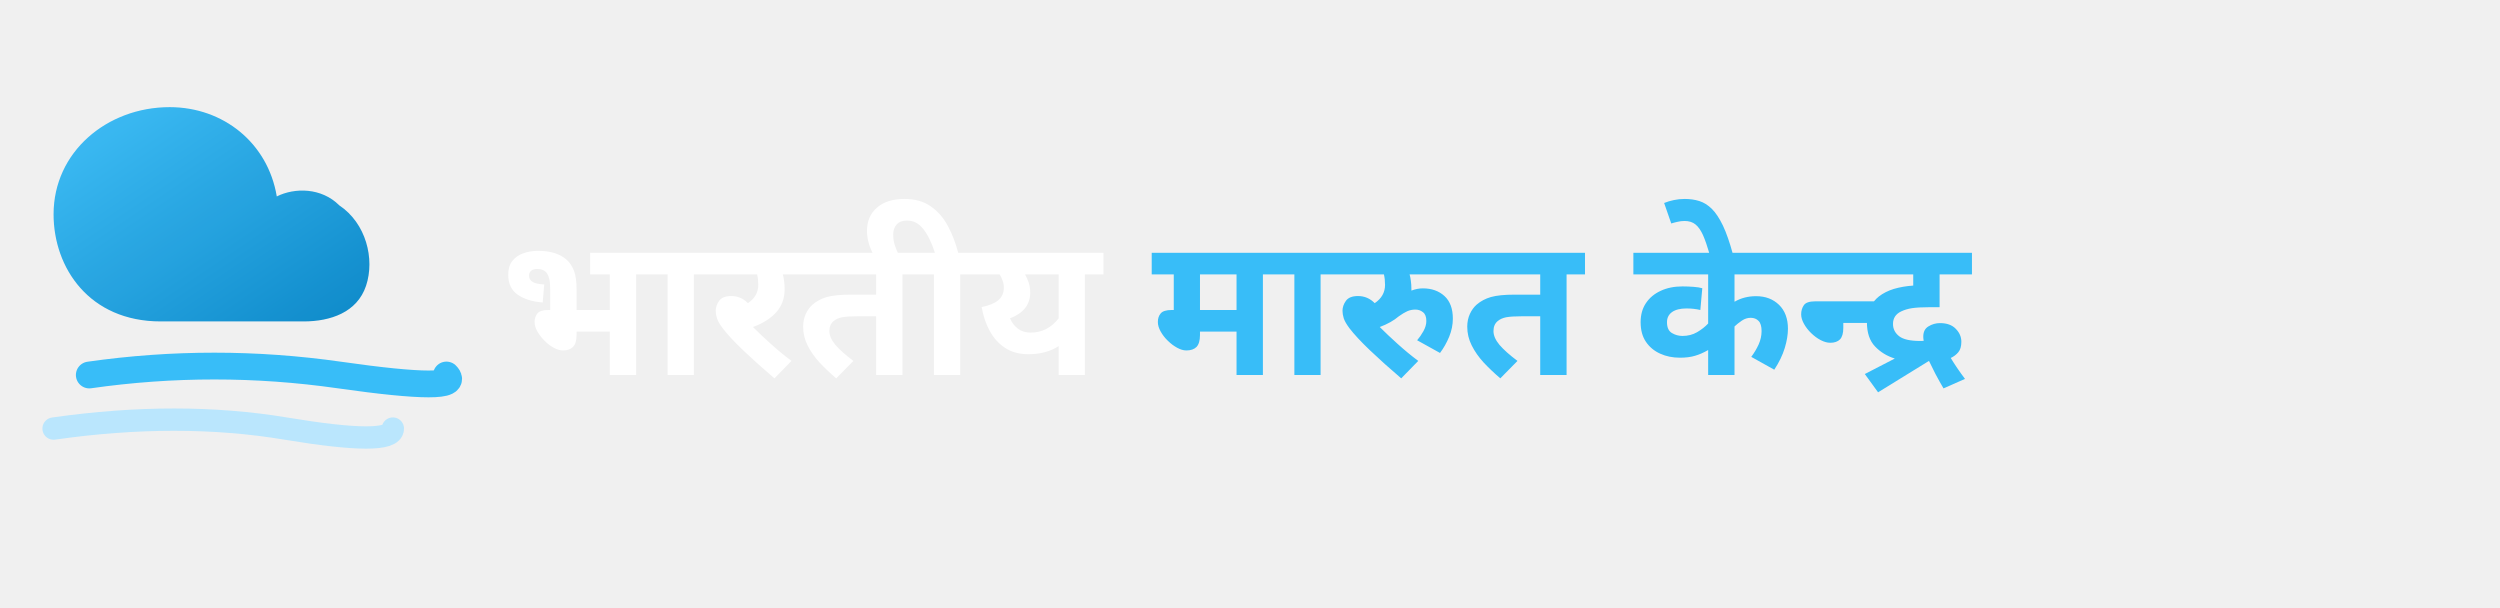
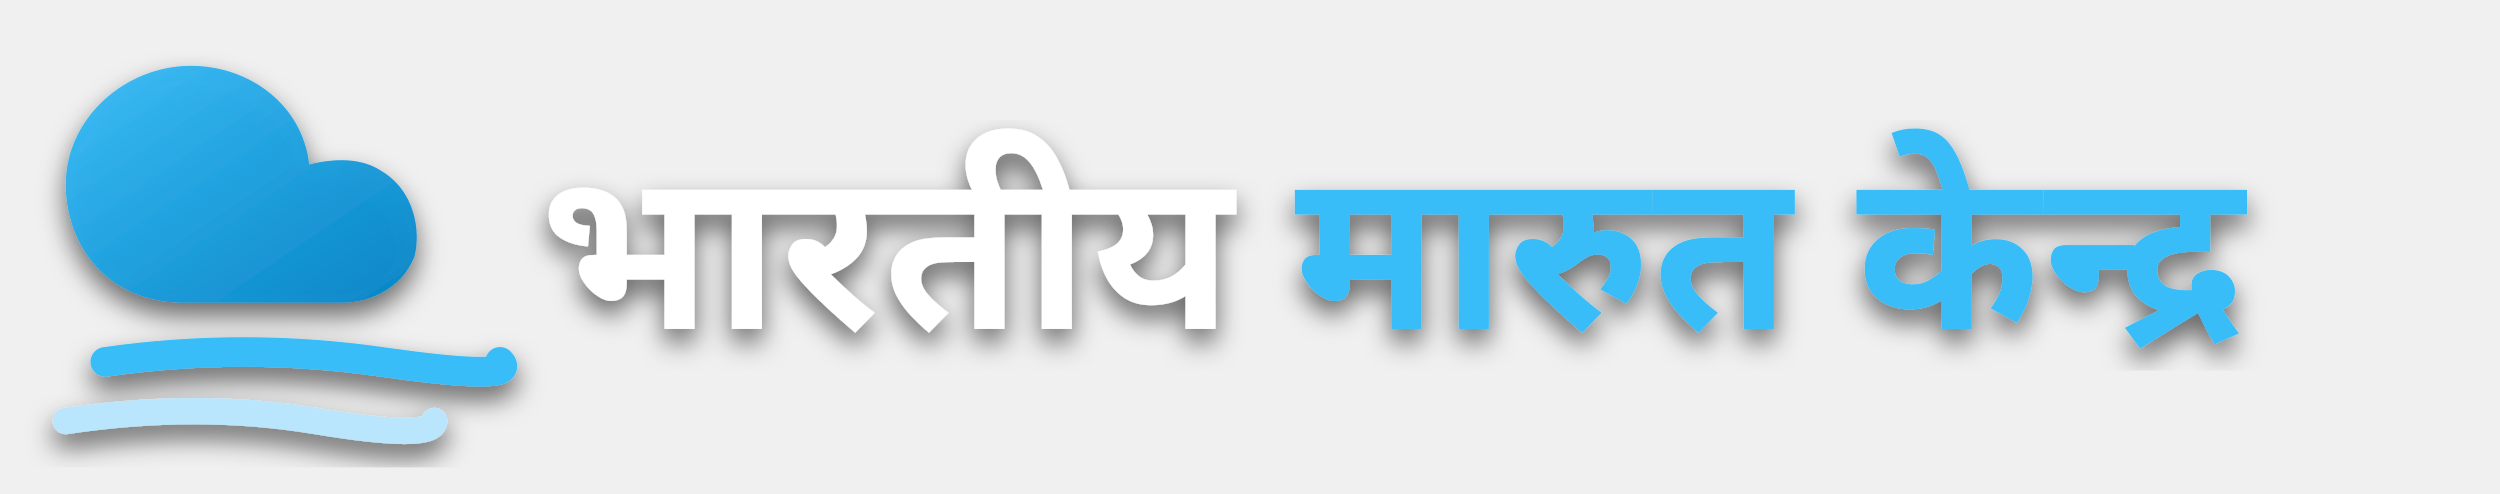
- <svg xmlns="http://www.w3.org/2000/svg" width="280px" height="68px" viewBox="0 0 280 68" version="1.1">
+ <svg xmlns="http://www.w3.org/2000/svg" width="380px" height="75px" viewBox="0 0 380 75" version="1.1">
  <defs>
    <linearGradient id="marutGrad" x1="0%" y1="0%" x2="100%" y2="100%">
      <stop offset="0%" stop-color="#38bdf8" />
      <stop offset="100%" stop-color="#0284c7" />
    </linearGradient>
+     <filter id="shadow" x="-10%" y="-10%" width="120%" height="120%">
+       <feDropShadow dx="0" dy="2" stdDeviation="2" flood-color="#000000" flood-opacity="0.6" />
+     </filter>
  </defs>
-   <g transform="translate(6, 12)">
-     <path d="M12 24 C4 24 0 18 0 12 C0 5 6 0 13 0 C19 0 24 4 25 10 C27 9 30 9 32 11 C35 13 36 17 35 20 C34 23 31 24 28 24 Z" fill="url(#marutGrad)" opacity="0.95" />
-     <path d="M4 30 Q 18 28 32 30 T 44 30" stroke="#38bdf8" stroke-width="3" stroke-linecap="round" fill="none" />
-     <path d="M0 36 Q 14 34 26 36 T 38 36" stroke="#bae6fd" stroke-width="2.5" stroke-linecap="round" fill="none" />
+   <g transform="translate(10, 10)" filter="url(#shadow)">
+     <path d="M18 36 C6 36 0 27 0 18 C0 8 9 0 19 0 C28 0 36 6 37 15 C41 14 45 14 48 16 C53 19 54 25 53 29 C51 34 46 36 42 36 Z" fill="url(#marutGrad)" opacity="0.95" />
+     <path d="M6 45 Q 27 42 48 45 T 66 45" stroke="#38bdf8" stroke-width="4.5" stroke-linecap="round" fill="none" />
+     <path d="M0 54 Q 20 51 38 54 T 56 54" stroke="#bae6fd" stroke-width="4" stroke-linecap="round" fill="none" />
  </g>
-   <text x="56" y="42" font-family="'Noto Sans Devanagari', 'Mangal', 'Nirmala UI', 'Kohinoor Devanagari', 'Segoe UI', sans-serif" font-size="22" font-weight="700" fill="#FFFFFF">
+   <text x="82" y="50" font-family="'Noto Sans Devanagari', 'Mangal', 'Nirmala UI', 'Kohinoor Devanagari', 'Segoe UI', sans-serif" font-size="34" font-weight="900" letter-spacing="0.5" fill="#FFFFFF" filter="url(#shadow)">
        भारतीय <tspan fill="#38bdf8">मारुत केन्द्र</tspan>
  </text>
</svg>
